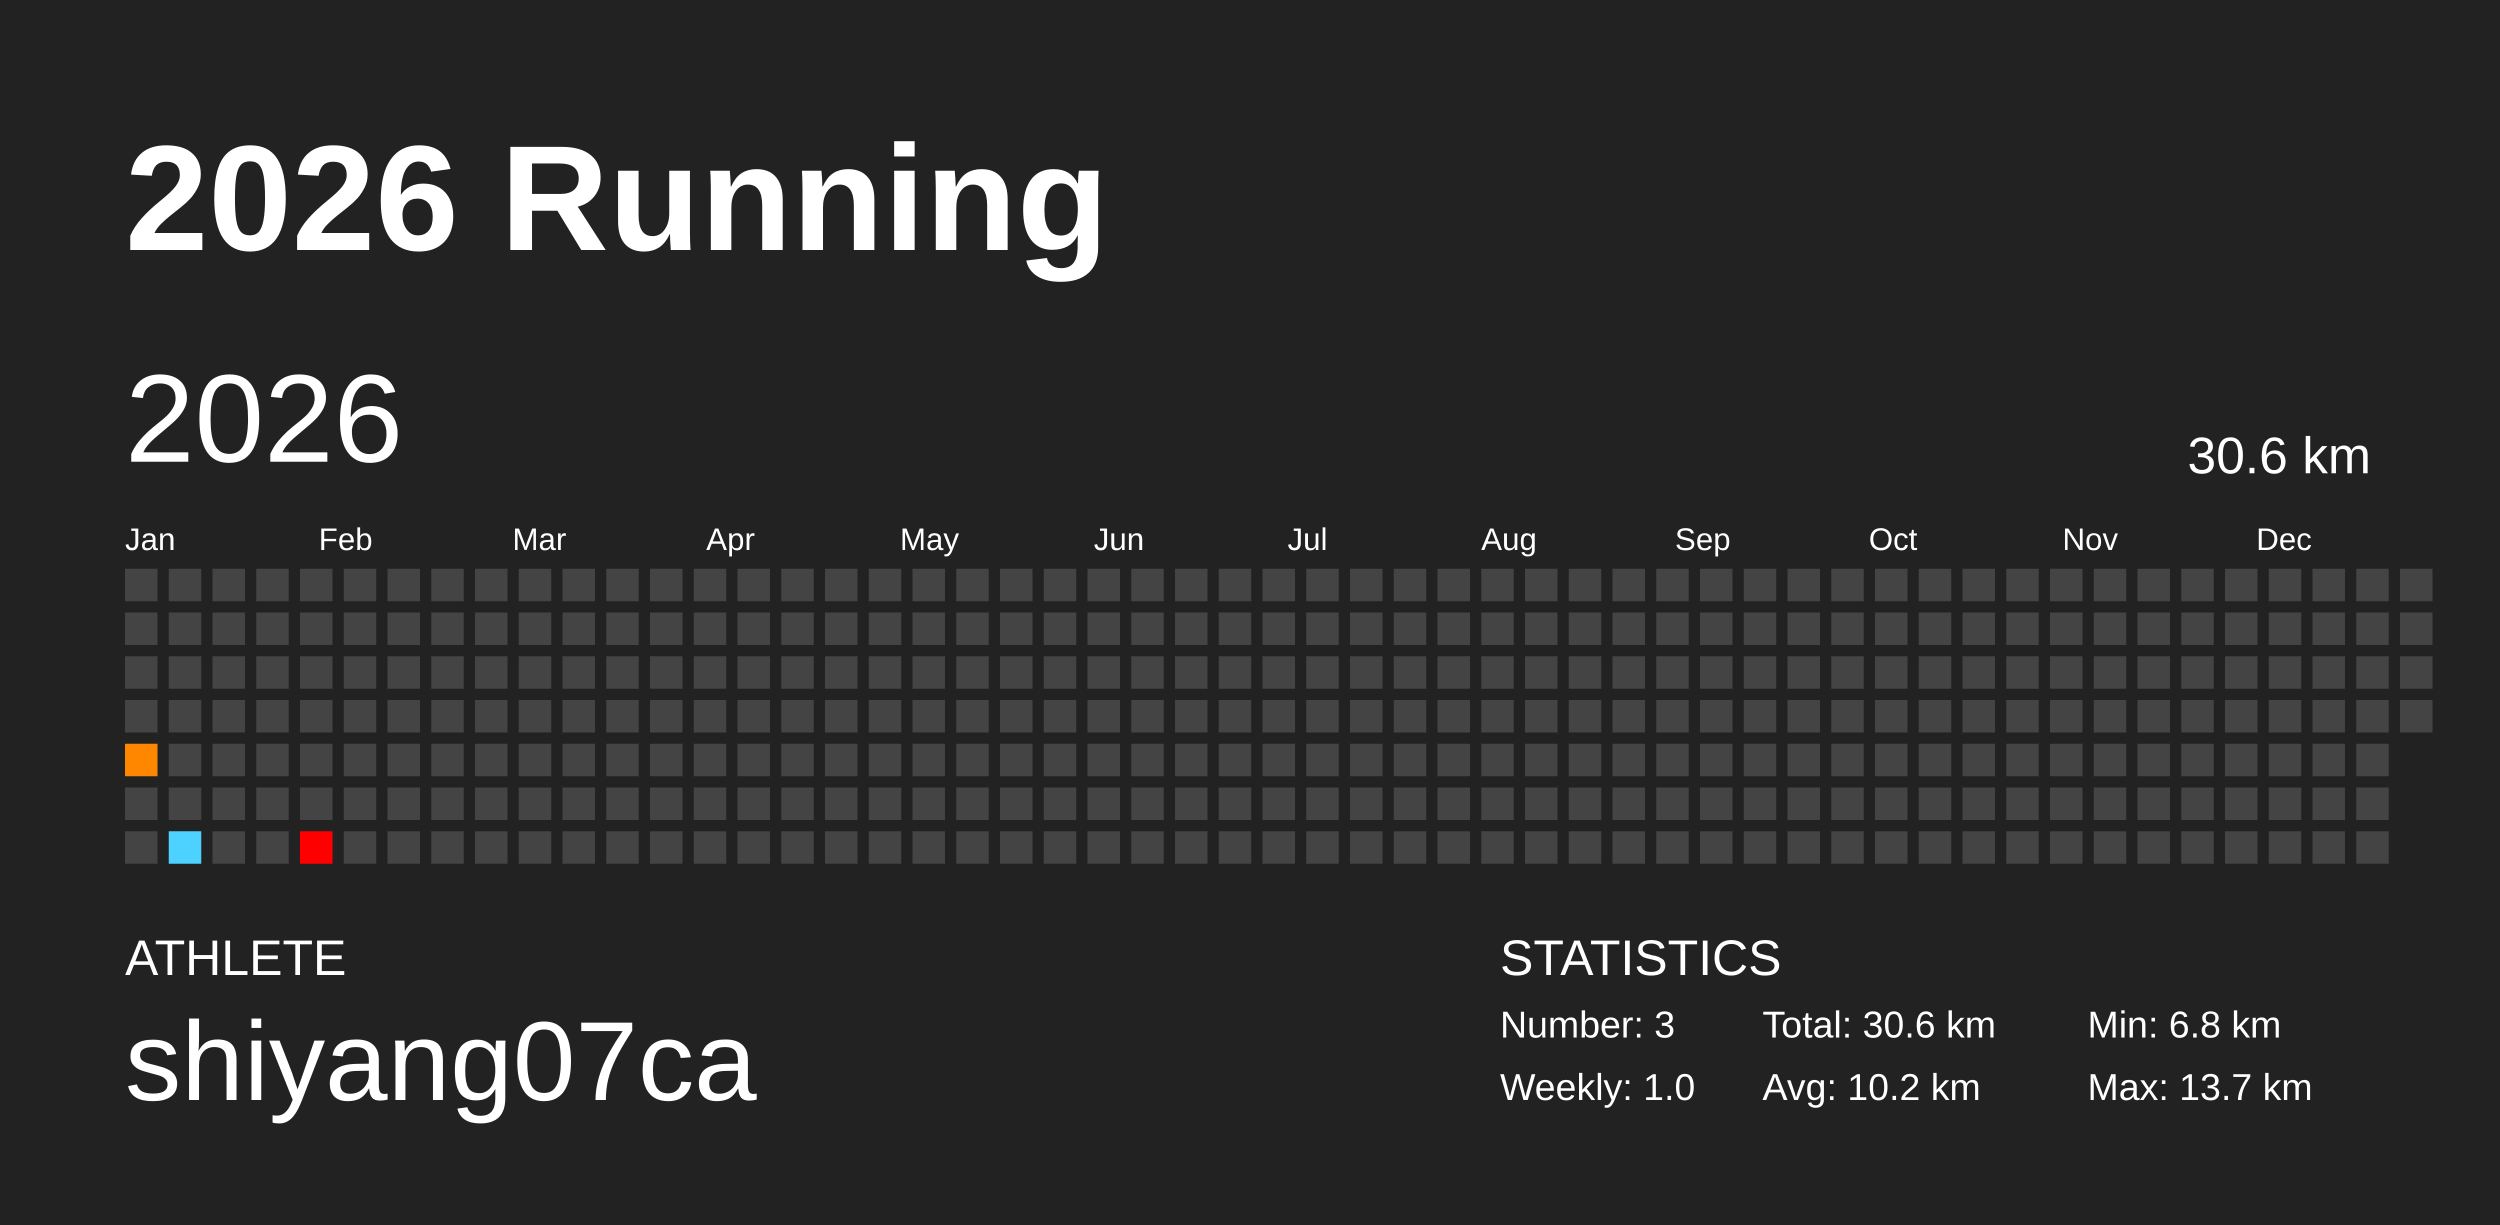
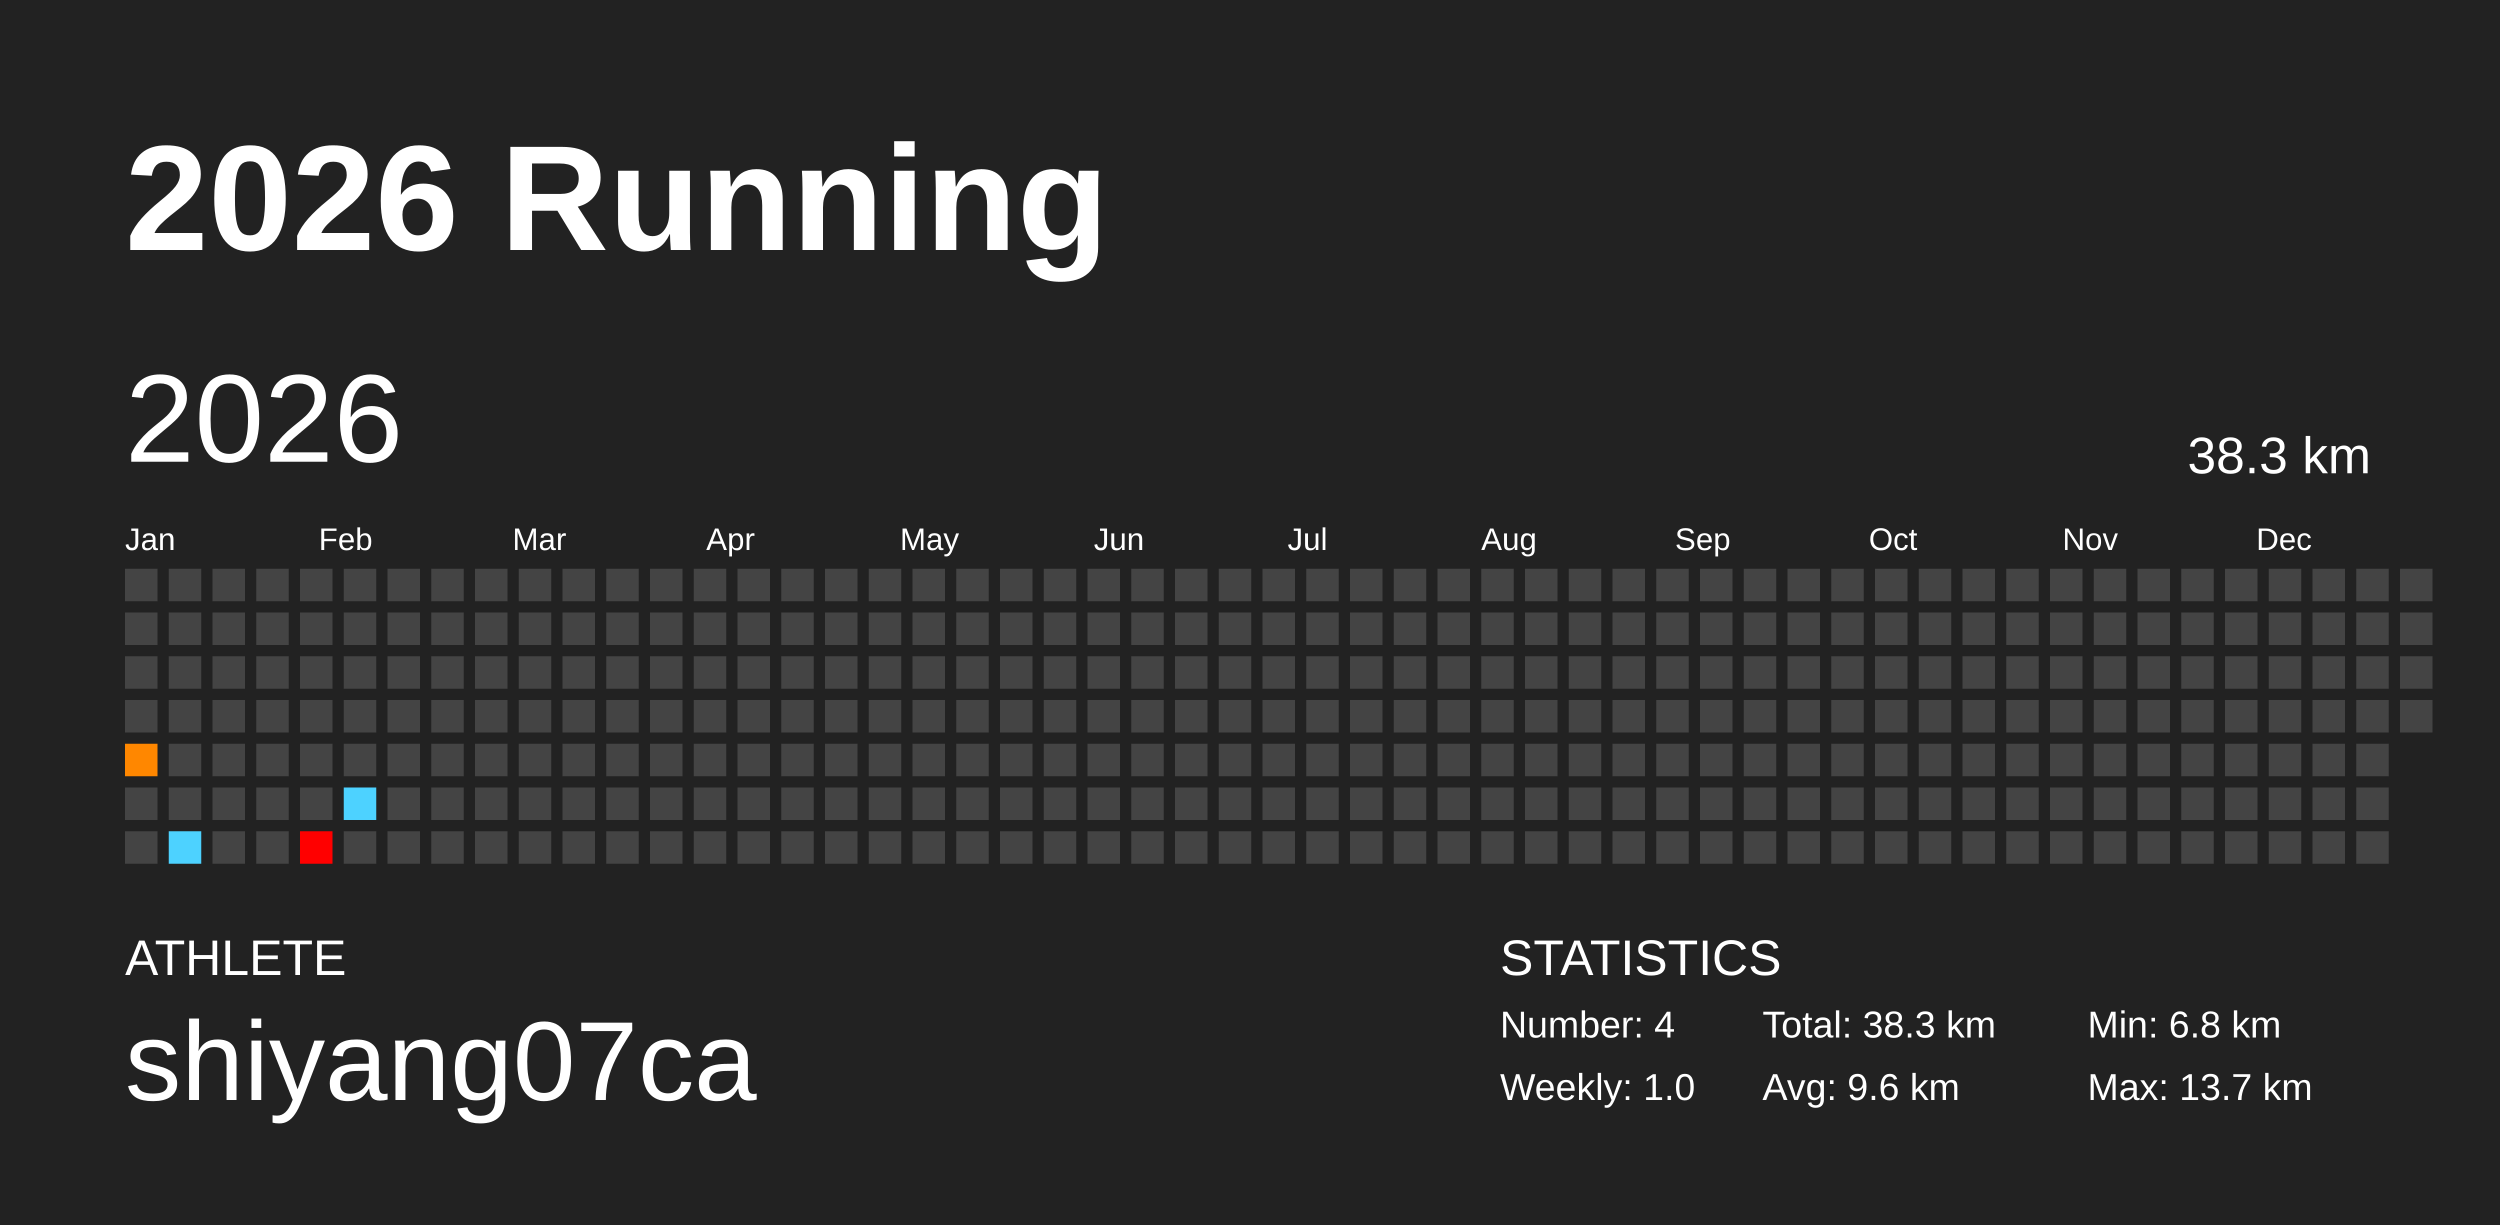
<svg xmlns="http://www.w3.org/2000/svg" baseProfile="full" height="98mm" version="1.1" viewBox="0,0,200,98" width="200mm">
  <defs />
  <rect fill="#222222" height="98" width="200" x="0" y="0" />
  <text fill="#FFFFFF" style="font-size:12px; font-family:Arial; font-weight:bold;" x="10" y="20">2026 Running</text>
  <text fill="#FFFFFF" style="font-size:4px; font-family:Arial" x="10" y="78">ATHLETE</text>
  <text fill="#FFFFFF" style="font-size:9px; font-family:Arial" x="10" y="88">shiyang07ca</text>
  <text fill="#FFFFFF" style="font-size:4px; font-family:Arial" x="120" y="78">STATISTICS</text>
-   <text fill="#FFFFFF" style="font-size:3px; font-family:Arial" x="120" y="83">Number: 3</text>
+   <text fill="#FFFFFF" style="font-size:3px; font-family:Arial" x="120" y="83">Number: 4</text>
  <text fill="#FFFFFF" style="font-size:3px; font-family:Arial" x="120" y="88">Weekly: 1.0</text>
-   <text fill="#FFFFFF" style="font-size:3px; font-family:Arial" x="141" y="83">Total: 30.6 km</text>
-   <text fill="#FFFFFF" style="font-size:3px; font-family:Arial" x="141" y="88">Avg: 10.2 km</text>
+   <text fill="#FFFFFF" style="font-size:3px; font-family:Arial" x="141" y="83">Total: 38.3 km</text>
+   <text fill="#FFFFFF" style="font-size:3px; font-family:Arial" x="141" y="88">Avg: 9.6 km</text>
  <text fill="#FFFFFF" style="font-size:3px; font-family:Arial" x="167" y="83">Min: 6.8 km</text>
  <text fill="#FFFFFF" style="font-size:3px; font-family:Arial" x="167" y="88">Max: 13.7 km</text>
  <text dominant-baseline="hanging" fill="#FFFFFF" style="font-size:10.0px; font-family:Arial;" x="10" y="30">2026</text>
-   <text dominant-baseline="hanging" fill="#FFFFFF" style="font-size:4.125px; font-family:Arial;" x="175" y="35">30.6 km</text>
+   <text dominant-baseline="hanging" fill="#FFFFFF" style="font-size:4.125px; font-family:Arial;" x="175" y="35">38.3 km</text>
  <text fill="#FFFFFF" style="font-size:2.5px; font-family:Arial" x="10.0" y="44">Jan</text>
  <text fill="#FFFFFF" style="font-size:2.5px; font-family:Arial" x="25.5" y="44">Feb</text>
  <text fill="#FFFFFF" style="font-size:2.5px; font-family:Arial" x="41.0" y="44">Mar</text>
  <text fill="#FFFFFF" style="font-size:2.5px; font-family:Arial" x="56.5" y="44">Apr</text>
  <text fill="#FFFFFF" style="font-size:2.5px; font-family:Arial" x="72.0" y="44">May</text>
  <text fill="#FFFFFF" style="font-size:2.5px; font-family:Arial" x="87.5" y="44">Jun</text>
  <text fill="#FFFFFF" style="font-size:2.5px; font-family:Arial" x="103.0" y="44">Jul</text>
  <text fill="#FFFFFF" style="font-size:2.5px; font-family:Arial" x="118.5" y="44">Aug</text>
  <text fill="#FFFFFF" style="font-size:2.5px; font-family:Arial" x="134.0" y="44">Sep</text>
  <text fill="#FFFFFF" style="font-size:2.5px; font-family:Arial" x="149.5" y="44">Oct</text>
  <text fill="#FFFFFF" style="font-size:2.5px; font-family:Arial" x="165.0" y="44">Nov</text>
  <text fill="#FFFFFF" style="font-size:2.5px; font-family:Arial" x="180.5" y="44">Dec</text>
  <rect fill="#444444" height="2.6" width="2.6" x="10.0" y="45.5" />
  <rect fill="#444444" height="2.6" width="2.6" x="10.0" y="49.0" />
  <rect fill="#444444" height="2.6" width="2.6" x="10.0" y="52.5" />
  <rect fill="#444444" height="2.6" width="2.6" x="10.0" y="56.0" />
  <rect fill="#ff8700" height="2.6" width="2.6" x="10.0" y="59.5" />
  <rect fill="#444444" height="2.6" width="2.6" x="10.0" y="63.0" />
  <rect fill="#444444" height="2.6" width="2.6" x="10.0" y="66.5" />
  <rect fill="#444444" height="2.6" width="2.6" x="13.5" y="45.5" />
  <rect fill="#444444" height="2.6" width="2.6" x="13.5" y="49.0" />
  <rect fill="#444444" height="2.6" width="2.6" x="13.5" y="52.5" />
  <rect fill="#444444" height="2.6" width="2.6" x="13.5" y="56.0" />
  <rect fill="#444444" height="2.6" width="2.6" x="13.5" y="59.5" />
  <rect fill="#444444" height="2.6" width="2.6" x="13.5" y="63.0" />
  <rect fill="#4dd2ff" height="2.6" width="2.6" x="13.5" y="66.5" />
  <rect fill="#444444" height="2.6" width="2.6" x="17.0" y="45.5" />
  <rect fill="#444444" height="2.6" width="2.6" x="17.0" y="49.0" />
  <rect fill="#444444" height="2.6" width="2.6" x="17.0" y="52.5" />
  <rect fill="#444444" height="2.6" width="2.6" x="17.0" y="56.0" />
  <rect fill="#444444" height="2.6" width="2.6" x="17.0" y="59.5" />
  <rect fill="#444444" height="2.6" width="2.6" x="17.0" y="63.0" />
  <rect fill="#444444" height="2.6" width="2.6" x="17.0" y="66.5" />
  <rect fill="#444444" height="2.6" width="2.6" x="20.5" y="45.5" />
  <rect fill="#444444" height="2.6" width="2.6" x="20.5" y="49.0" />
  <rect fill="#444444" height="2.6" width="2.6" x="20.5" y="52.5" />
  <rect fill="#444444" height="2.6" width="2.6" x="20.5" y="56.0" />
  <rect fill="#444444" height="2.6" width="2.6" x="20.5" y="59.5" />
  <rect fill="#444444" height="2.6" width="2.6" x="20.5" y="63.0" />
  <rect fill="#444444" height="2.6" width="2.6" x="20.5" y="66.5" />
  <rect fill="#444444" height="2.6" width="2.6" x="24.0" y="45.5" />
  <rect fill="#444444" height="2.6" width="2.6" x="24.0" y="49.0" />
  <rect fill="#444444" height="2.6" width="2.6" x="24.0" y="52.5" />
  <rect fill="#444444" height="2.6" width="2.6" x="24.0" y="56.0" />
  <rect fill="#444444" height="2.6" width="2.6" x="24.0" y="59.5" />
  <rect fill="#444444" height="2.6" width="2.6" x="24.0" y="63.0" />
  <rect fill="#ff0000" height="2.6" width="2.6" x="24.0" y="66.5" />
  <rect fill="#444444" height="2.6" width="2.6" x="27.5" y="45.5" />
  <rect fill="#444444" height="2.6" width="2.6" x="27.5" y="49.0" />
  <rect fill="#444444" height="2.6" width="2.6" x="27.5" y="52.5" />
  <rect fill="#444444" height="2.6" width="2.6" x="27.5" y="56.0" />
  <rect fill="#444444" height="2.6" width="2.6" x="27.5" y="59.5" />
-   <rect fill="#444444" height="2.6" width="2.6" x="27.5" y="63.0" />
+   <rect fill="#4dd2ff" height="2.6" width="2.6" x="27.5" y="63.0" />
  <rect fill="#444444" height="2.6" width="2.6" x="27.5" y="66.5" />
  <rect fill="#444444" height="2.6" width="2.6" x="31.0" y="45.5" />
  <rect fill="#444444" height="2.6" width="2.6" x="31.0" y="49.0" />
  <rect fill="#444444" height="2.6" width="2.6" x="31.0" y="52.5" />
  <rect fill="#444444" height="2.6" width="2.6" x="31.0" y="56.0" />
  <rect fill="#444444" height="2.6" width="2.6" x="31.0" y="59.5" />
  <rect fill="#444444" height="2.6" width="2.6" x="31.0" y="63.0" />
  <rect fill="#444444" height="2.6" width="2.6" x="31.0" y="66.5" />
  <rect fill="#444444" height="2.6" width="2.6" x="34.5" y="45.5" />
  <rect fill="#444444" height="2.6" width="2.6" x="34.5" y="49.0" />
  <rect fill="#444444" height="2.6" width="2.6" x="34.5" y="52.5" />
  <rect fill="#444444" height="2.6" width="2.6" x="34.5" y="56.0" />
  <rect fill="#444444" height="2.6" width="2.6" x="34.5" y="59.5" />
  <rect fill="#444444" height="2.6" width="2.6" x="34.5" y="63.0" />
  <rect fill="#444444" height="2.6" width="2.6" x="34.5" y="66.5" />
  <rect fill="#444444" height="2.6" width="2.6" x="38.0" y="45.5" />
  <rect fill="#444444" height="2.6" width="2.6" x="38.0" y="49.0" />
  <rect fill="#444444" height="2.6" width="2.6" x="38.0" y="52.5" />
  <rect fill="#444444" height="2.6" width="2.6" x="38.0" y="56.0" />
  <rect fill="#444444" height="2.6" width="2.6" x="38.0" y="59.5" />
  <rect fill="#444444" height="2.6" width="2.6" x="38.0" y="63.0" />
  <rect fill="#444444" height="2.6" width="2.6" x="38.0" y="66.5" />
  <rect fill="#444444" height="2.6" width="2.6" x="41.5" y="45.5" />
  <rect fill="#444444" height="2.6" width="2.6" x="41.5" y="49.0" />
  <rect fill="#444444" height="2.6" width="2.6" x="41.5" y="52.5" />
  <rect fill="#444444" height="2.6" width="2.6" x="41.5" y="56.0" />
  <rect fill="#444444" height="2.6" width="2.6" x="41.5" y="59.5" />
  <rect fill="#444444" height="2.6" width="2.6" x="41.5" y="63.0" />
  <rect fill="#444444" height="2.6" width="2.6" x="41.5" y="66.5" />
  <rect fill="#444444" height="2.6" width="2.6" x="45.0" y="45.5" />
  <rect fill="#444444" height="2.6" width="2.6" x="45.0" y="49.0" />
  <rect fill="#444444" height="2.6" width="2.6" x="45.0" y="52.5" />
  <rect fill="#444444" height="2.6" width="2.6" x="45.0" y="56.0" />
  <rect fill="#444444" height="2.6" width="2.6" x="45.0" y="59.5" />
  <rect fill="#444444" height="2.6" width="2.6" x="45.0" y="63.0" />
  <rect fill="#444444" height="2.6" width="2.6" x="45.0" y="66.5" />
  <rect fill="#444444" height="2.6" width="2.6" x="48.5" y="45.5" />
  <rect fill="#444444" height="2.6" width="2.6" x="48.5" y="49.0" />
  <rect fill="#444444" height="2.6" width="2.6" x="48.5" y="52.5" />
  <rect fill="#444444" height="2.6" width="2.6" x="48.5" y="56.0" />
  <rect fill="#444444" height="2.6" width="2.6" x="48.5" y="59.5" />
  <rect fill="#444444" height="2.6" width="2.6" x="48.5" y="63.0" />
  <rect fill="#444444" height="2.6" width="2.6" x="48.5" y="66.5" />
  <rect fill="#444444" height="2.6" width="2.6" x="52.0" y="45.5" />
  <rect fill="#444444" height="2.6" width="2.6" x="52.0" y="49.0" />
  <rect fill="#444444" height="2.6" width="2.6" x="52.0" y="52.5" />
  <rect fill="#444444" height="2.6" width="2.6" x="52.0" y="56.0" />
  <rect fill="#444444" height="2.6" width="2.6" x="52.0" y="59.5" />
  <rect fill="#444444" height="2.6" width="2.6" x="52.0" y="63.0" />
  <rect fill="#444444" height="2.6" width="2.6" x="52.0" y="66.5" />
  <rect fill="#444444" height="2.6" width="2.6" x="55.5" y="45.5" />
  <rect fill="#444444" height="2.6" width="2.6" x="55.5" y="49.0" />
  <rect fill="#444444" height="2.6" width="2.6" x="55.5" y="52.5" />
  <rect fill="#444444" height="2.6" width="2.6" x="55.5" y="56.0" />
  <rect fill="#444444" height="2.6" width="2.6" x="55.5" y="59.5" />
  <rect fill="#444444" height="2.6" width="2.6" x="55.5" y="63.0" />
  <rect fill="#444444" height="2.6" width="2.6" x="55.5" y="66.5" />
  <rect fill="#444444" height="2.6" width="2.6" x="59.0" y="45.5" />
  <rect fill="#444444" height="2.6" width="2.6" x="59.0" y="49.0" />
  <rect fill="#444444" height="2.6" width="2.6" x="59.0" y="52.5" />
  <rect fill="#444444" height="2.6" width="2.6" x="59.0" y="56.0" />
  <rect fill="#444444" height="2.6" width="2.6" x="59.0" y="59.5" />
  <rect fill="#444444" height="2.6" width="2.6" x="59.0" y="63.0" />
  <rect fill="#444444" height="2.6" width="2.6" x="59.0" y="66.5" />
  <rect fill="#444444" height="2.6" width="2.6" x="62.5" y="45.5" />
  <rect fill="#444444" height="2.6" width="2.6" x="62.5" y="49.0" />
  <rect fill="#444444" height="2.6" width="2.6" x="62.5" y="52.5" />
  <rect fill="#444444" height="2.6" width="2.6" x="62.5" y="56.0" />
  <rect fill="#444444" height="2.6" width="2.6" x="62.5" y="59.5" />
  <rect fill="#444444" height="2.6" width="2.6" x="62.5" y="63.0" />
  <rect fill="#444444" height="2.6" width="2.6" x="62.5" y="66.5" />
  <rect fill="#444444" height="2.6" width="2.6" x="66.0" y="45.5" />
  <rect fill="#444444" height="2.6" width="2.6" x="66.0" y="49.0" />
  <rect fill="#444444" height="2.6" width="2.6" x="66.0" y="52.5" />
  <rect fill="#444444" height="2.6" width="2.6" x="66.0" y="56.0" />
  <rect fill="#444444" height="2.6" width="2.6" x="66.0" y="59.5" />
  <rect fill="#444444" height="2.6" width="2.6" x="66.0" y="63.0" />
  <rect fill="#444444" height="2.6" width="2.6" x="66.0" y="66.5" />
  <rect fill="#444444" height="2.6" width="2.6" x="69.5" y="45.5" />
  <rect fill="#444444" height="2.6" width="2.6" x="69.5" y="49.0" />
  <rect fill="#444444" height="2.6" width="2.6" x="69.5" y="52.5" />
  <rect fill="#444444" height="2.6" width="2.6" x="69.5" y="56.0" />
  <rect fill="#444444" height="2.6" width="2.6" x="69.5" y="59.5" />
  <rect fill="#444444" height="2.6" width="2.6" x="69.5" y="63.0" />
  <rect fill="#444444" height="2.6" width="2.6" x="69.5" y="66.5" />
  <rect fill="#444444" height="2.6" width="2.6" x="73.0" y="45.5" />
  <rect fill="#444444" height="2.6" width="2.6" x="73.0" y="49.0" />
  <rect fill="#444444" height="2.6" width="2.6" x="73.0" y="52.5" />
  <rect fill="#444444" height="2.6" width="2.6" x="73.0" y="56.0" />
  <rect fill="#444444" height="2.6" width="2.6" x="73.0" y="59.5" />
  <rect fill="#444444" height="2.6" width="2.6" x="73.0" y="63.0" />
  <rect fill="#444444" height="2.6" width="2.6" x="73.0" y="66.5" />
  <rect fill="#444444" height="2.6" width="2.6" x="76.5" y="45.5" />
  <rect fill="#444444" height="2.6" width="2.6" x="76.5" y="49.0" />
  <rect fill="#444444" height="2.6" width="2.6" x="76.5" y="52.5" />
  <rect fill="#444444" height="2.6" width="2.6" x="76.5" y="56.0" />
  <rect fill="#444444" height="2.6" width="2.6" x="76.5" y="59.5" />
  <rect fill="#444444" height="2.6" width="2.6" x="76.5" y="63.0" />
  <rect fill="#444444" height="2.6" width="2.6" x="76.5" y="66.5" />
  <rect fill="#444444" height="2.6" width="2.6" x="80.0" y="45.5" />
  <rect fill="#444444" height="2.6" width="2.6" x="80.0" y="49.0" />
  <rect fill="#444444" height="2.6" width="2.6" x="80.0" y="52.5" />
  <rect fill="#444444" height="2.6" width="2.6" x="80.0" y="56.0" />
  <rect fill="#444444" height="2.6" width="2.6" x="80.0" y="59.5" />
  <rect fill="#444444" height="2.6" width="2.6" x="80.0" y="63.0" />
  <rect fill="#444444" height="2.6" width="2.6" x="80.0" y="66.5" />
  <rect fill="#444444" height="2.6" width="2.6" x="83.5" y="45.5" />
  <rect fill="#444444" height="2.6" width="2.6" x="83.5" y="49.0" />
  <rect fill="#444444" height="2.6" width="2.6" x="83.5" y="52.5" />
  <rect fill="#444444" height="2.6" width="2.6" x="83.5" y="56.0" />
  <rect fill="#444444" height="2.6" width="2.6" x="83.5" y="59.5" />
  <rect fill="#444444" height="2.6" width="2.6" x="83.5" y="63.0" />
  <rect fill="#444444" height="2.6" width="2.6" x="83.5" y="66.5" />
  <rect fill="#444444" height="2.6" width="2.6" x="87.0" y="45.5" />
  <rect fill="#444444" height="2.6" width="2.6" x="87.0" y="49.0" />
  <rect fill="#444444" height="2.6" width="2.6" x="87.0" y="52.5" />
  <rect fill="#444444" height="2.6" width="2.6" x="87.0" y="56.0" />
  <rect fill="#444444" height="2.6" width="2.6" x="87.0" y="59.5" />
  <rect fill="#444444" height="2.6" width="2.6" x="87.0" y="63.0" />
  <rect fill="#444444" height="2.6" width="2.6" x="87.0" y="66.5" />
  <rect fill="#444444" height="2.6" width="2.6" x="90.5" y="45.5" />
  <rect fill="#444444" height="2.6" width="2.6" x="90.5" y="49.0" />
  <rect fill="#444444" height="2.6" width="2.6" x="90.5" y="52.5" />
  <rect fill="#444444" height="2.6" width="2.6" x="90.5" y="56.0" />
  <rect fill="#444444" height="2.6" width="2.6" x="90.5" y="59.5" />
  <rect fill="#444444" height="2.6" width="2.6" x="90.5" y="63.0" />
  <rect fill="#444444" height="2.6" width="2.6" x="90.5" y="66.5" />
  <rect fill="#444444" height="2.6" width="2.6" x="94.0" y="45.5" />
  <rect fill="#444444" height="2.6" width="2.6" x="94.0" y="49.0" />
  <rect fill="#444444" height="2.6" width="2.6" x="94.0" y="52.5" />
  <rect fill="#444444" height="2.6" width="2.6" x="94.0" y="56.0" />
  <rect fill="#444444" height="2.6" width="2.6" x="94.0" y="59.5" />
  <rect fill="#444444" height="2.6" width="2.6" x="94.0" y="63.0" />
  <rect fill="#444444" height="2.6" width="2.6" x="94.0" y="66.5" />
  <rect fill="#444444" height="2.6" width="2.6" x="97.5" y="45.5" />
  <rect fill="#444444" height="2.6" width="2.6" x="97.5" y="49.0" />
  <rect fill="#444444" height="2.6" width="2.6" x="97.5" y="52.5" />
  <rect fill="#444444" height="2.6" width="2.6" x="97.5" y="56.0" />
  <rect fill="#444444" height="2.6" width="2.6" x="97.5" y="59.5" />
  <rect fill="#444444" height="2.6" width="2.6" x="97.5" y="63.0" />
  <rect fill="#444444" height="2.6" width="2.6" x="97.5" y="66.5" />
  <rect fill="#444444" height="2.6" width="2.6" x="101.0" y="45.5" />
  <rect fill="#444444" height="2.6" width="2.6" x="101.0" y="49.0" />
  <rect fill="#444444" height="2.6" width="2.6" x="101.0" y="52.5" />
  <rect fill="#444444" height="2.6" width="2.6" x="101.0" y="56.0" />
  <rect fill="#444444" height="2.6" width="2.6" x="101.0" y="59.5" />
  <rect fill="#444444" height="2.6" width="2.6" x="101.0" y="63.0" />
  <rect fill="#444444" height="2.6" width="2.6" x="101.0" y="66.5" />
  <rect fill="#444444" height="2.6" width="2.6" x="104.5" y="45.5" />
  <rect fill="#444444" height="2.6" width="2.6" x="104.5" y="49.0" />
  <rect fill="#444444" height="2.6" width="2.6" x="104.5" y="52.5" />
  <rect fill="#444444" height="2.6" width="2.6" x="104.5" y="56.0" />
  <rect fill="#444444" height="2.6" width="2.6" x="104.5" y="59.5" />
  <rect fill="#444444" height="2.6" width="2.6" x="104.5" y="63.0" />
  <rect fill="#444444" height="2.6" width="2.6" x="104.5" y="66.5" />
  <rect fill="#444444" height="2.6" width="2.6" x="108.0" y="45.5" />
  <rect fill="#444444" height="2.6" width="2.6" x="108.0" y="49.0" />
  <rect fill="#444444" height="2.6" width="2.6" x="108.0" y="52.5" />
  <rect fill="#444444" height="2.6" width="2.6" x="108.0" y="56.0" />
  <rect fill="#444444" height="2.6" width="2.6" x="108.0" y="59.5" />
  <rect fill="#444444" height="2.6" width="2.6" x="108.0" y="63.0" />
  <rect fill="#444444" height="2.6" width="2.6" x="108.0" y="66.5" />
  <rect fill="#444444" height="2.6" width="2.6" x="111.5" y="45.5" />
  <rect fill="#444444" height="2.6" width="2.6" x="111.5" y="49.0" />
  <rect fill="#444444" height="2.6" width="2.6" x="111.5" y="52.5" />
  <rect fill="#444444" height="2.6" width="2.6" x="111.5" y="56.0" />
  <rect fill="#444444" height="2.6" width="2.6" x="111.5" y="59.5" />
  <rect fill="#444444" height="2.6" width="2.6" x="111.5" y="63.0" />
  <rect fill="#444444" height="2.6" width="2.6" x="111.5" y="66.5" />
  <rect fill="#444444" height="2.6" width="2.6" x="115.0" y="45.5" />
  <rect fill="#444444" height="2.6" width="2.6" x="115.0" y="49.0" />
  <rect fill="#444444" height="2.6" width="2.6" x="115.0" y="52.5" />
  <rect fill="#444444" height="2.6" width="2.6" x="115.0" y="56.0" />
  <rect fill="#444444" height="2.6" width="2.6" x="115.0" y="59.5" />
  <rect fill="#444444" height="2.6" width="2.6" x="115.0" y="63.0" />
  <rect fill="#444444" height="2.6" width="2.6" x="115.0" y="66.5" />
  <rect fill="#444444" height="2.6" width="2.6" x="118.5" y="45.5" />
  <rect fill="#444444" height="2.6" width="2.6" x="118.5" y="49.0" />
  <rect fill="#444444" height="2.6" width="2.6" x="118.5" y="52.5" />
  <rect fill="#444444" height="2.6" width="2.6" x="118.5" y="56.0" />
  <rect fill="#444444" height="2.6" width="2.6" x="118.5" y="59.5" />
  <rect fill="#444444" height="2.6" width="2.6" x="118.5" y="63.0" />
  <rect fill="#444444" height="2.6" width="2.6" x="118.5" y="66.5" />
  <rect fill="#444444" height="2.6" width="2.6" x="122.0" y="45.5" />
  <rect fill="#444444" height="2.6" width="2.6" x="122.0" y="49.0" />
  <rect fill="#444444" height="2.6" width="2.6" x="122.0" y="52.5" />
  <rect fill="#444444" height="2.6" width="2.6" x="122.0" y="56.0" />
  <rect fill="#444444" height="2.6" width="2.6" x="122.0" y="59.5" />
  <rect fill="#444444" height="2.6" width="2.6" x="122.0" y="63.0" />
  <rect fill="#444444" height="2.6" width="2.6" x="122.0" y="66.5" />
  <rect fill="#444444" height="2.6" width="2.6" x="125.5" y="45.5" />
  <rect fill="#444444" height="2.6" width="2.6" x="125.5" y="49.0" />
  <rect fill="#444444" height="2.6" width="2.6" x="125.5" y="52.5" />
  <rect fill="#444444" height="2.6" width="2.6" x="125.5" y="56.0" />
  <rect fill="#444444" height="2.6" width="2.6" x="125.5" y="59.5" />
  <rect fill="#444444" height="2.6" width="2.6" x="125.5" y="63.0" />
  <rect fill="#444444" height="2.6" width="2.6" x="125.5" y="66.5" />
  <rect fill="#444444" height="2.6" width="2.6" x="129.0" y="45.5" />
  <rect fill="#444444" height="2.6" width="2.6" x="129.0" y="49.0" />
  <rect fill="#444444" height="2.6" width="2.6" x="129.0" y="52.5" />
  <rect fill="#444444" height="2.6" width="2.6" x="129.0" y="56.0" />
  <rect fill="#444444" height="2.6" width="2.6" x="129.0" y="59.5" />
  <rect fill="#444444" height="2.6" width="2.6" x="129.0" y="63.0" />
  <rect fill="#444444" height="2.6" width="2.6" x="129.0" y="66.5" />
  <rect fill="#444444" height="2.6" width="2.6" x="132.5" y="45.5" />
  <rect fill="#444444" height="2.6" width="2.6" x="132.5" y="49.0" />
  <rect fill="#444444" height="2.6" width="2.6" x="132.5" y="52.5" />
  <rect fill="#444444" height="2.6" width="2.6" x="132.5" y="56.0" />
  <rect fill="#444444" height="2.6" width="2.6" x="132.5" y="59.5" />
  <rect fill="#444444" height="2.6" width="2.6" x="132.5" y="63.0" />
  <rect fill="#444444" height="2.6" width="2.6" x="132.5" y="66.5" />
  <rect fill="#444444" height="2.6" width="2.6" x="136.0" y="45.5" />
  <rect fill="#444444" height="2.6" width="2.6" x="136.0" y="49.0" />
  <rect fill="#444444" height="2.6" width="2.6" x="136.0" y="52.5" />
  <rect fill="#444444" height="2.6" width="2.6" x="136.0" y="56.0" />
  <rect fill="#444444" height="2.6" width="2.6" x="136.0" y="59.5" />
  <rect fill="#444444" height="2.6" width="2.6" x="136.0" y="63.0" />
  <rect fill="#444444" height="2.6" width="2.6" x="136.0" y="66.5" />
  <rect fill="#444444" height="2.6" width="2.6" x="139.5" y="45.5" />
  <rect fill="#444444" height="2.6" width="2.6" x="139.5" y="49.0" />
  <rect fill="#444444" height="2.6" width="2.6" x="139.5" y="52.5" />
  <rect fill="#444444" height="2.6" width="2.6" x="139.5" y="56.0" />
  <rect fill="#444444" height="2.6" width="2.6" x="139.5" y="59.5" />
  <rect fill="#444444" height="2.6" width="2.6" x="139.5" y="63.0" />
  <rect fill="#444444" height="2.6" width="2.6" x="139.5" y="66.5" />
  <rect fill="#444444" height="2.6" width="2.6" x="143.0" y="45.5" />
  <rect fill="#444444" height="2.6" width="2.6" x="143.0" y="49.0" />
  <rect fill="#444444" height="2.6" width="2.6" x="143.0" y="52.5" />
  <rect fill="#444444" height="2.6" width="2.6" x="143.0" y="56.0" />
  <rect fill="#444444" height="2.6" width="2.6" x="143.0" y="59.5" />
  <rect fill="#444444" height="2.6" width="2.6" x="143.0" y="63.0" />
  <rect fill="#444444" height="2.6" width="2.6" x="143.0" y="66.5" />
  <rect fill="#444444" height="2.6" width="2.6" x="146.5" y="45.5" />
  <rect fill="#444444" height="2.6" width="2.6" x="146.5" y="49.0" />
  <rect fill="#444444" height="2.6" width="2.6" x="146.5" y="52.5" />
  <rect fill="#444444" height="2.6" width="2.6" x="146.5" y="56.0" />
  <rect fill="#444444" height="2.6" width="2.6" x="146.5" y="59.5" />
  <rect fill="#444444" height="2.6" width="2.6" x="146.5" y="63.0" />
  <rect fill="#444444" height="2.6" width="2.6" x="146.5" y="66.5" />
  <rect fill="#444444" height="2.6" width="2.6" x="150.0" y="45.5" />
  <rect fill="#444444" height="2.6" width="2.6" x="150.0" y="49.0" />
  <rect fill="#444444" height="2.6" width="2.6" x="150.0" y="52.5" />
  <rect fill="#444444" height="2.6" width="2.6" x="150.0" y="56.0" />
  <rect fill="#444444" height="2.6" width="2.6" x="150.0" y="59.5" />
  <rect fill="#444444" height="2.6" width="2.6" x="150.0" y="63.0" />
  <rect fill="#444444" height="2.6" width="2.6" x="150.0" y="66.5" />
  <rect fill="#444444" height="2.6" width="2.6" x="153.5" y="45.5" />
  <rect fill="#444444" height="2.6" width="2.6" x="153.5" y="49.0" />
  <rect fill="#444444" height="2.6" width="2.6" x="153.5" y="52.5" />
  <rect fill="#444444" height="2.6" width="2.6" x="153.5" y="56.0" />
  <rect fill="#444444" height="2.6" width="2.6" x="153.5" y="59.5" />
  <rect fill="#444444" height="2.6" width="2.6" x="153.5" y="63.0" />
  <rect fill="#444444" height="2.6" width="2.6" x="153.5" y="66.5" />
  <rect fill="#444444" height="2.6" width="2.6" x="157.0" y="45.5" />
  <rect fill="#444444" height="2.6" width="2.6" x="157.0" y="49.0" />
  <rect fill="#444444" height="2.6" width="2.6" x="157.0" y="52.5" />
  <rect fill="#444444" height="2.6" width="2.6" x="157.0" y="56.0" />
  <rect fill="#444444" height="2.6" width="2.6" x="157.0" y="59.5" />
  <rect fill="#444444" height="2.6" width="2.6" x="157.0" y="63.0" />
  <rect fill="#444444" height="2.6" width="2.6" x="157.0" y="66.5" />
  <rect fill="#444444" height="2.6" width="2.6" x="160.5" y="45.5" />
  <rect fill="#444444" height="2.6" width="2.6" x="160.5" y="49.0" />
  <rect fill="#444444" height="2.6" width="2.6" x="160.5" y="52.5" />
  <rect fill="#444444" height="2.6" width="2.6" x="160.5" y="56.0" />
  <rect fill="#444444" height="2.6" width="2.6" x="160.5" y="59.5" />
  <rect fill="#444444" height="2.6" width="2.6" x="160.5" y="63.0" />
  <rect fill="#444444" height="2.6" width="2.6" x="160.5" y="66.5" />
  <rect fill="#444444" height="2.6" width="2.6" x="164.0" y="45.5" />
  <rect fill="#444444" height="2.6" width="2.6" x="164.0" y="49.0" />
  <rect fill="#444444" height="2.6" width="2.6" x="164.0" y="52.5" />
  <rect fill="#444444" height="2.6" width="2.6" x="164.0" y="56.0" />
  <rect fill="#444444" height="2.6" width="2.6" x="164.0" y="59.5" />
  <rect fill="#444444" height="2.6" width="2.6" x="164.0" y="63.0" />
  <rect fill="#444444" height="2.6" width="2.6" x="164.0" y="66.5" />
  <rect fill="#444444" height="2.6" width="2.6" x="167.5" y="45.5" />
  <rect fill="#444444" height="2.6" width="2.6" x="167.5" y="49.0" />
  <rect fill="#444444" height="2.6" width="2.6" x="167.5" y="52.5" />
  <rect fill="#444444" height="2.6" width="2.6" x="167.5" y="56.0" />
  <rect fill="#444444" height="2.6" width="2.6" x="167.5" y="59.5" />
  <rect fill="#444444" height="2.6" width="2.6" x="167.5" y="63.0" />
  <rect fill="#444444" height="2.6" width="2.6" x="167.5" y="66.5" />
  <rect fill="#444444" height="2.6" width="2.6" x="171.0" y="45.5" />
  <rect fill="#444444" height="2.6" width="2.6" x="171.0" y="49.0" />
  <rect fill="#444444" height="2.6" width="2.6" x="171.0" y="52.5" />
  <rect fill="#444444" height="2.6" width="2.6" x="171.0" y="56.0" />
  <rect fill="#444444" height="2.6" width="2.6" x="171.0" y="59.5" />
  <rect fill="#444444" height="2.6" width="2.6" x="171.0" y="63.0" />
  <rect fill="#444444" height="2.6" width="2.6" x="171.0" y="66.5" />
  <rect fill="#444444" height="2.6" width="2.6" x="174.5" y="45.5" />
  <rect fill="#444444" height="2.6" width="2.6" x="174.5" y="49.0" />
  <rect fill="#444444" height="2.6" width="2.6" x="174.5" y="52.5" />
  <rect fill="#444444" height="2.6" width="2.6" x="174.5" y="56.0" />
  <rect fill="#444444" height="2.6" width="2.6" x="174.5" y="59.5" />
  <rect fill="#444444" height="2.6" width="2.6" x="174.5" y="63.0" />
  <rect fill="#444444" height="2.6" width="2.6" x="174.5" y="66.5" />
  <rect fill="#444444" height="2.6" width="2.6" x="178.0" y="45.5" />
  <rect fill="#444444" height="2.6" width="2.6" x="178.0" y="49.0" />
  <rect fill="#444444" height="2.6" width="2.6" x="178.0" y="52.5" />
  <rect fill="#444444" height="2.6" width="2.6" x="178.0" y="56.0" />
  <rect fill="#444444" height="2.6" width="2.6" x="178.0" y="59.5" />
  <rect fill="#444444" height="2.6" width="2.6" x="178.0" y="63.0" />
  <rect fill="#444444" height="2.6" width="2.6" x="178.0" y="66.5" />
  <rect fill="#444444" height="2.6" width="2.6" x="181.5" y="45.5" />
  <rect fill="#444444" height="2.6" width="2.6" x="181.5" y="49.0" />
  <rect fill="#444444" height="2.6" width="2.6" x="181.5" y="52.5" />
  <rect fill="#444444" height="2.6" width="2.6" x="181.5" y="56.0" />
  <rect fill="#444444" height="2.6" width="2.6" x="181.5" y="59.5" />
  <rect fill="#444444" height="2.6" width="2.6" x="181.5" y="63.0" />
  <rect fill="#444444" height="2.6" width="2.6" x="181.5" y="66.5" />
  <rect fill="#444444" height="2.6" width="2.6" x="185.0" y="45.5" />
  <rect fill="#444444" height="2.6" width="2.6" x="185.0" y="49.0" />
  <rect fill="#444444" height="2.6" width="2.6" x="185.0" y="52.5" />
  <rect fill="#444444" height="2.6" width="2.6" x="185.0" y="56.0" />
  <rect fill="#444444" height="2.6" width="2.6" x="185.0" y="59.5" />
  <rect fill="#444444" height="2.6" width="2.6" x="185.0" y="63.0" />
  <rect fill="#444444" height="2.6" width="2.6" x="185.0" y="66.5" />
  <rect fill="#444444" height="2.6" width="2.6" x="188.5" y="45.5" />
  <rect fill="#444444" height="2.6" width="2.6" x="188.5" y="49.0" />
  <rect fill="#444444" height="2.6" width="2.6" x="188.5" y="52.5" />
  <rect fill="#444444" height="2.6" width="2.6" x="188.5" y="56.0" />
  <rect fill="#444444" height="2.6" width="2.6" x="188.5" y="59.5" />
  <rect fill="#444444" height="2.6" width="2.6" x="188.5" y="63.0" />
  <rect fill="#444444" height="2.6" width="2.6" x="188.5" y="66.5" />
  <rect fill="#444444" height="2.6" width="2.6" x="192.0" y="45.5" />
  <rect fill="#444444" height="2.6" width="2.6" x="192.0" y="49.0" />
  <rect fill="#444444" height="2.6" width="2.6" x="192.0" y="52.5" />
  <rect fill="#444444" height="2.6" width="2.6" x="192.0" y="56.0" />
</svg>
